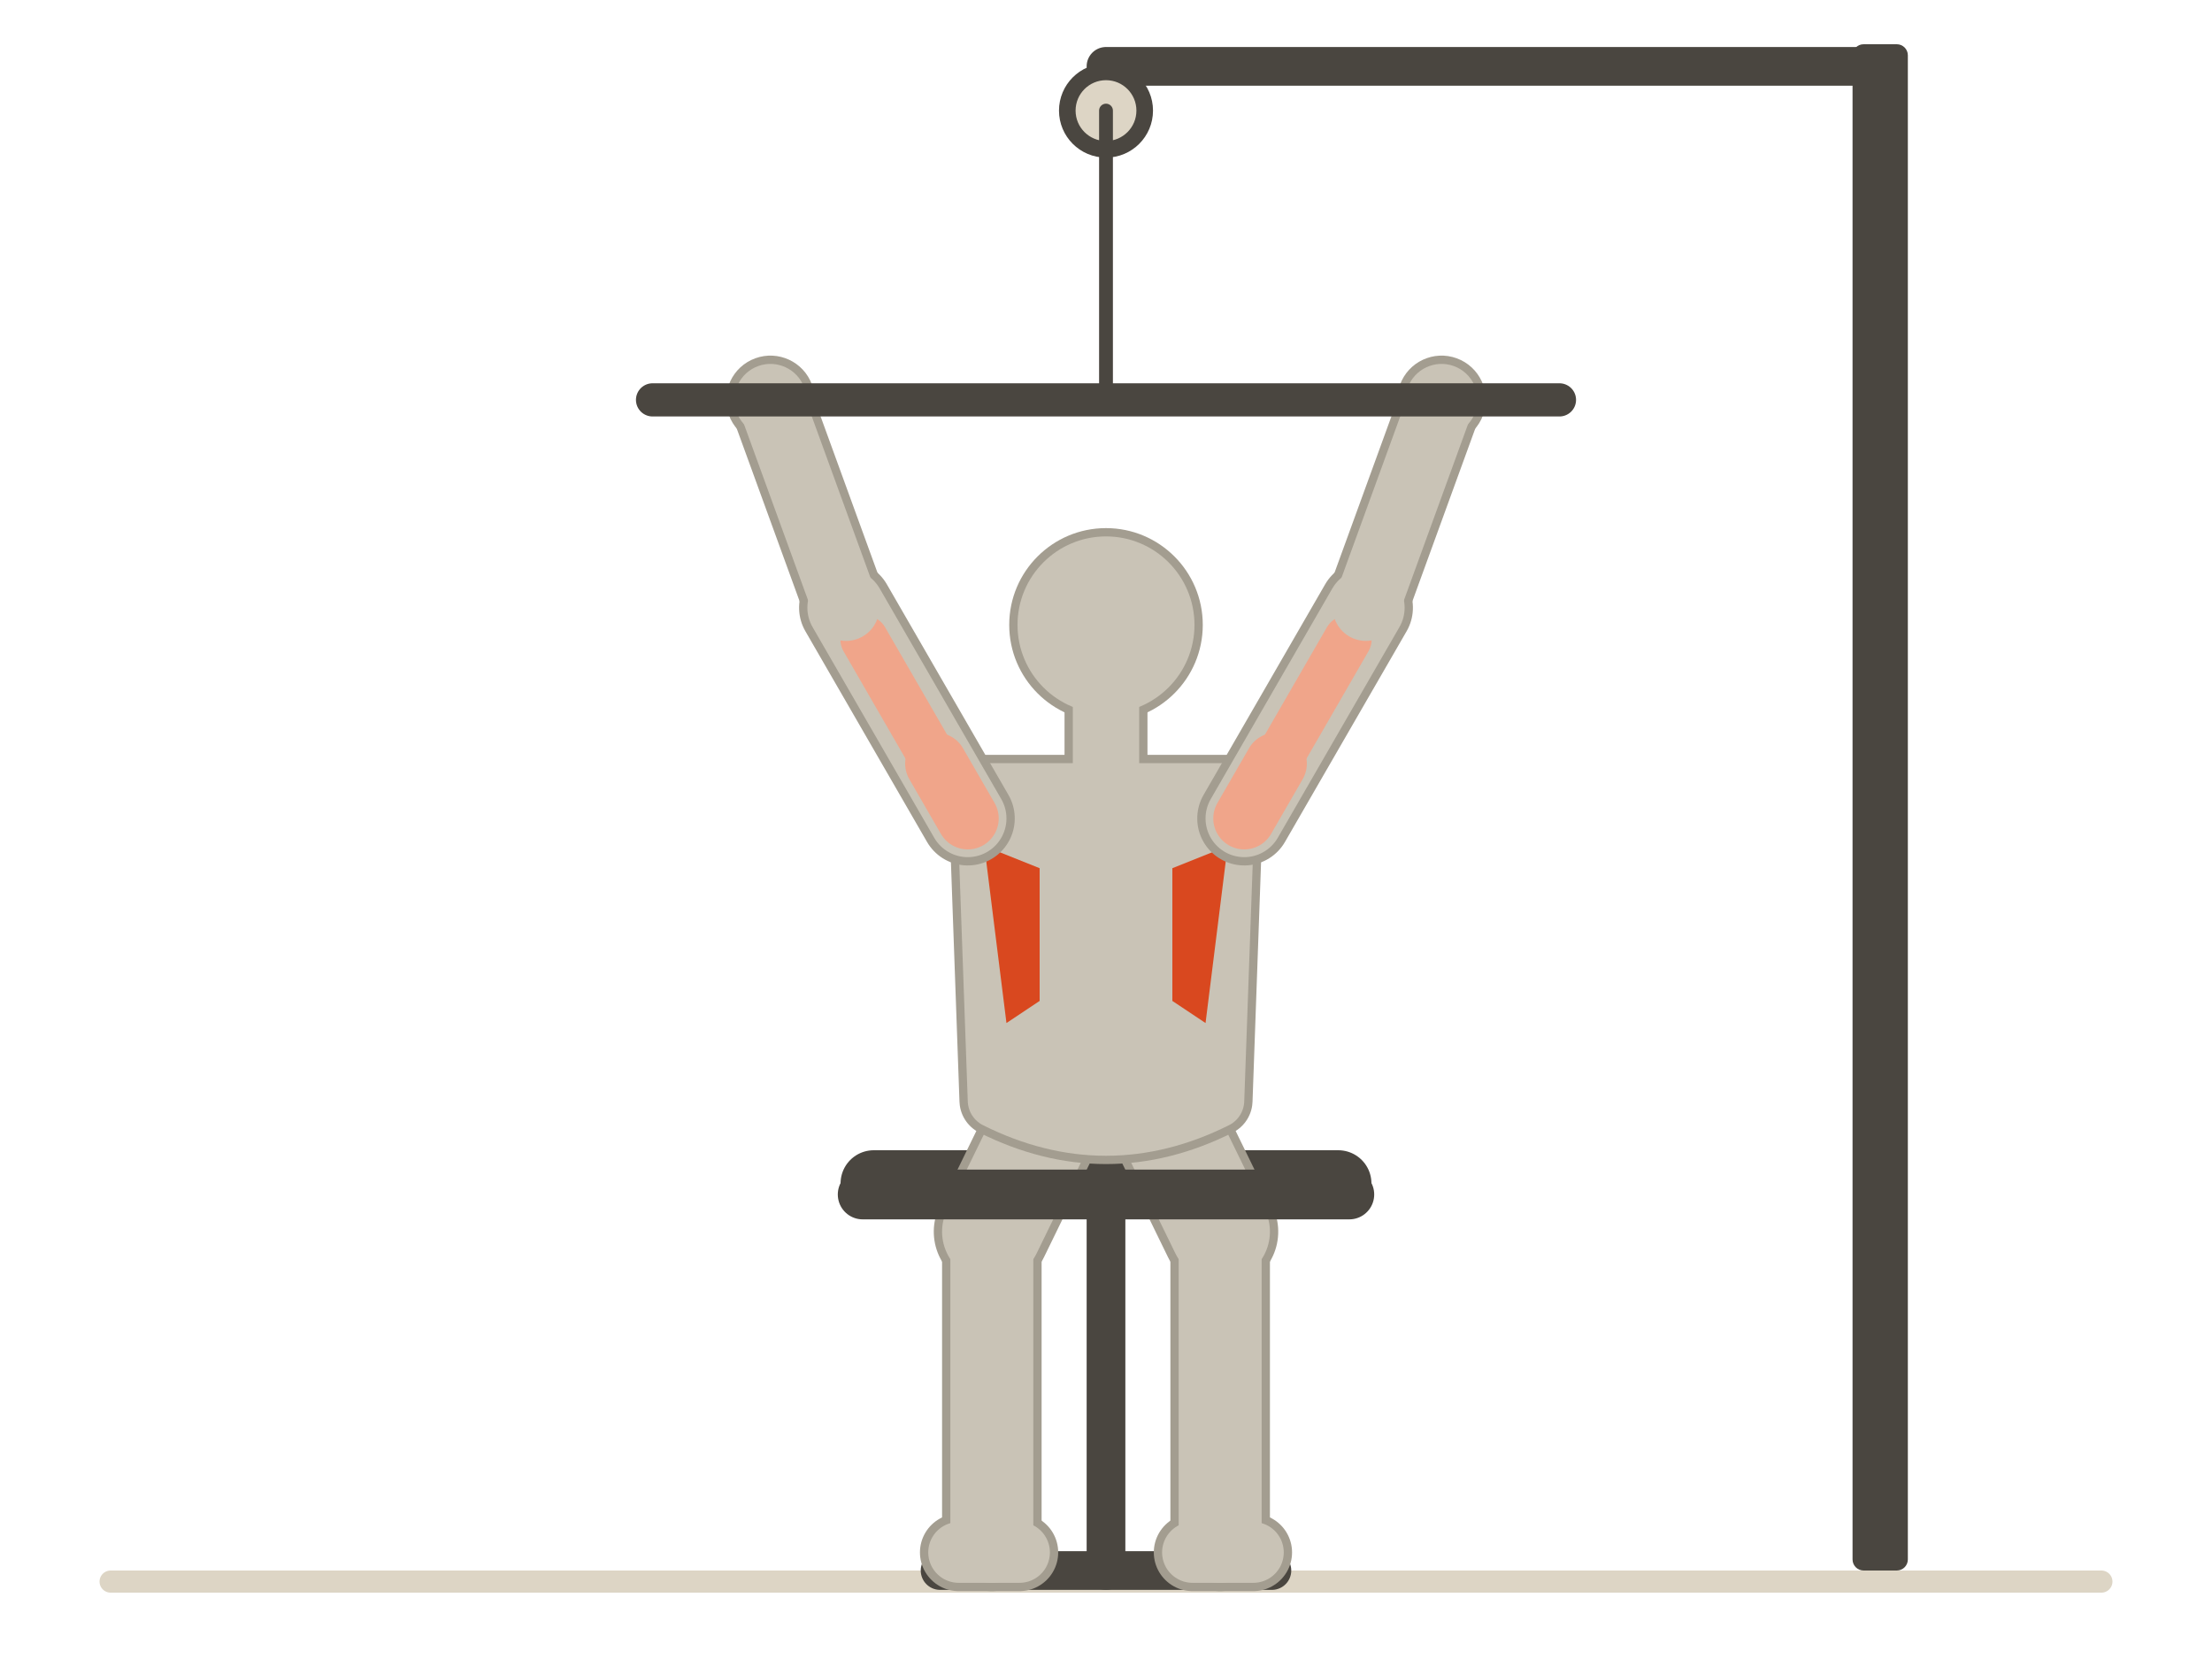
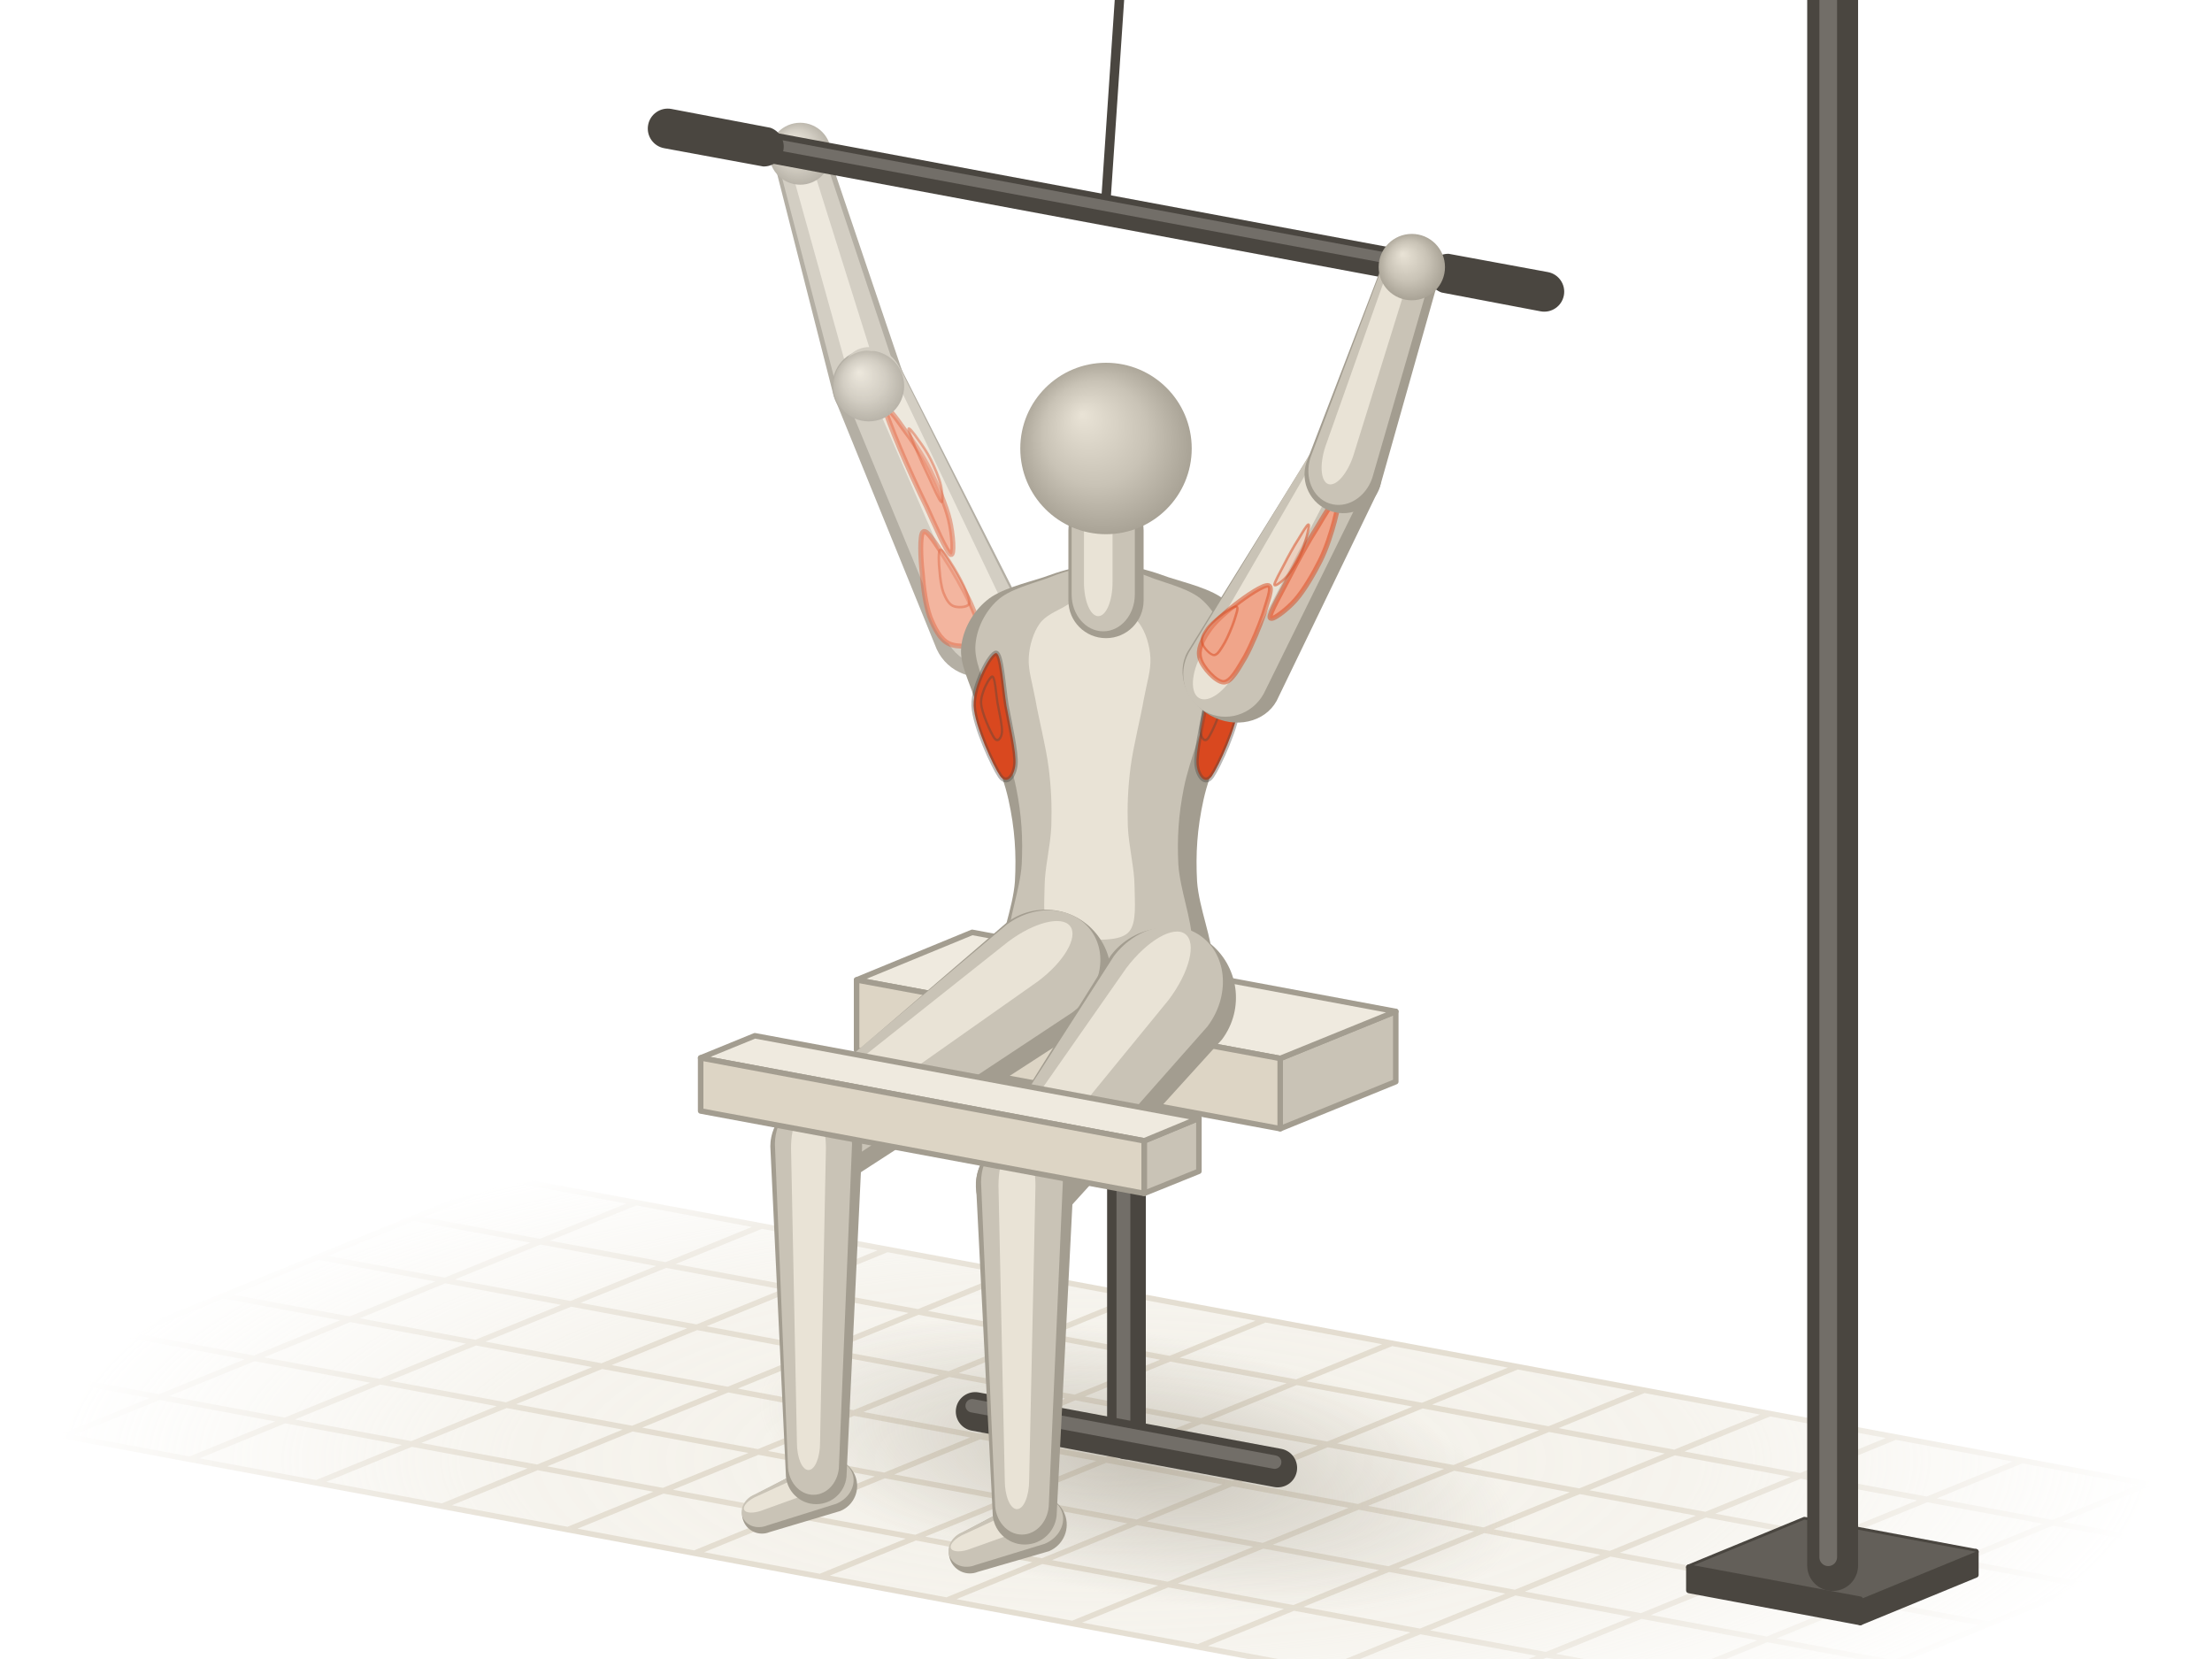
<svg xmlns="http://www.w3.org/2000/svg" viewBox="0 0 400 300">
-   <line x1="20" y1="286" x2="380" y2="286" stroke="#ddd5c5" stroke-width="4" stroke-linecap="round" />
-   <line x1="200" y1="12" x2="340" y2="12" stroke="#4a4640" stroke-width="7" stroke-linecap="round" />
-   <rect x="335" y="8" width="10" height="276" rx="2" fill="#4a4640" opacity="1" />
-   <circle cx="200" cy="20" r="7" fill="#ddd5c5" stroke="#4a4640" stroke-width="3" />
-   <line x1="158" y1="214" x2="242" y2="214" stroke="#4a4640" stroke-width="12" stroke-linecap="round" />
-   <line x1="200" y1="220" x2="200" y2="284" stroke="#4a4640" stroke-width="7" stroke-linecap="round" />
-   <line x1="170" y1="284" x2="230" y2="284" stroke="#4a4640" stroke-width="7" stroke-linecap="round" />
-   <g transform="translate(200 205)">
-     <g>
-       <g transform="translate(-12 0)">
-         <g transform="rotate(26)">
-           <line x1="0" y1="0" x2="0" y2="19.72" stroke="#a39d90" stroke-width="21" stroke-linecap="round" />
-           <g transform="translate(0 19.72)">
-             <g transform="rotate(-26)">
-               <line x1="0" y1="0" x2="0" y2="56" stroke="#a39d90" stroke-width="18" stroke-linecap="round" />
-               <g transform="translate(0 56)">
-                 <g>
-                   <line x1="5" y1="2" x2="-6" y2="2" stroke="#a39d90" stroke-width="14" stroke-linecap="round" />
-                 </g>
-               </g>
-             </g>
-           </g>
-         </g>
-       </g>
+   <defs>
+     <radialGradient id="ap-sph" cx=".5" cy=".5" r=".55" fx=".36" fy=".3">
+       <stop offset="0" stop-color="#e9e3d6" />
+       <stop offset=".55" stop-color="#c9c3b6" />
+       <stop offset="1" stop-color="#a39d90" />
+     </radialGradient>
+     <path id="aps0" d="M-9.5 0C-9.5 6.3 -9.7 15.4 -7.4 19C-5.1 22.6 -0.2 21.6 4.2 21.5C8.6 21.4 14.1 18.7 19 18.3C24 18 28.5 18.3 33.8 19.6C39.1 20.9 46.2 24.4 50.8 25.9C55.3 27.5 58.2 29.4 61.3 29.1C64.5 28.8 67.7 26.8 69.8 24C71.9 21.3 73 16 74 12.6C75.1 9.3 75.8 6.5 76.1 3.8C76.5 1.1 76.5 -1.1 76.1 -3.8C75.8 -6.5 75.1 -9.3 74 -12.6C73 -16 71.9 -21.3 69.8 -24C67.7 -26.8 64.5 -28.8 61.3 -29.1C58.2 -29.4 55.3 -27.5 50.8 -25.9C46.2 -24.4 39.1 -20.9 33.8 -19.6C28.5 -18.3 24 -18 19 -18.3C14.1 -18.7 8.6 -21.4 4.2 -21.5C-0.2 -21.6 -5.1 -22.6 -7.4 -19C-9.7 -15.4 -9.5 -6.3 -9.5 0Z" />
+     <path id="aps3" d="M0 8.6L48.4 6.6A6.6 6.6 0 0 0 48.4 -6.6L0 -8.6A8.6 8.6 0 0 0 0 8.6Z" />
+     <path id="aps6" d="M0 6.6L44 4.9A4.9 4.9 0 0 0 44 -4.9L0 -6.6A6.6 6.6 0 0 0 0 6.6Z" />
+     <path id="aps7" d="M0 11.8L51.7 8.3A8.3 8.3 0 0 0 51.7 -8.3L0 -11.8A11.8 11.8 0 0 0 0 11.8Z" />
+     <path id="aps8" d="M0 8.3L59.2 5.5A5.5 5.5 0 0 0 59.2 -5.5L0 -8.3A8.3 8.3 0 0 0 0 8.3Z" />
+     <path id="aps9" d="M0 4.9L13.3 3.6A3.6 3.6 0 0 0 13.3 -3.6L0 -4.9A4.9 4.9 0 0 0 0 4.9Z" />
+     <path id="aps10" d="M0 9.2L47.6 7A7 7 0 0 0 47.6 -7L0 -9.2A9.2 9.2 0 0 0 0 9.2Z" />
+     <path id="aps13" d="M0 7L39.4 5.2A5.2 5.2 0 0 0 39.4 -5.2L0 -7A7 7 0 0 0 0 7Z" />
+     <path id="aps14" d="M0 12.6L42.5 8.8A8.8 8.8 0 0 0 42.5 -8.8L0 -12.6A12.6 12.6 0 0 0 0 12.6Z" />
+     <path id="aps15" d="M0 8.8L59.2 5.8A5.8 5.8 0 0 0 59.2 -5.8L0 -8.8A8.8 8.8 0 0 0 0 8.8Z" />
+     <path id="aps16" d="M0 5.2L13.3 3.8A3.8 3.8 0 0 0 13.3 -3.8L0 -5.2A5.2 5.2 0 0 0 0 5.2Z" />
+     <path id="aps17" d="M0 6.8L12.7 6.8A6.8 6.8 0 0 0 12.7 -6.8L0 -6.8A6.8 6.8 0 0 0 0 6.8Z" />
+     <radialGradient id="ap-fade" gradientUnits="userSpaceOnUse" cx="200" cy="264" r="190" gradientTransform="translate(200 264) scale(1 .32) translate(-200 -264)">
+       <stop offset="0" stop-color="#fff" />
+       <stop offset=".55" stop-color="#fff" stop-opacity=".75" />
+       <stop offset="1" stop-color="#fff" stop-opacity="0" />
+     </radialGradient>
+     <mask id="ap-gm" maskUnits="userSpaceOnUse" x="0" y="0" width="400" height="300">
+       <rect width="400" height="300" fill="url(#ap-fade)" />
+     </mask>
+     <radialGradient id="ap-shd">
+       <stop offset="0" stop-color="#a39d90" stop-opacity=".5" />
+       <stop offset=".55" stop-color="#a39d90" stop-opacity=".22" />
+       <stop offset="1" stop-color="#a39d90" stop-opacity="0" />
+     </radialGradient>
+   </defs>
+   <g mask="url(#ap-gm)">
+     <path d="M92.1 213.2L411.3 272.6L307.9 314.8L-11.3 255.4Z" fill="#efeadf" fill-opacity=".7" />
+     <path d="M92.1 213.2L-11.3 255.4M114.9 217.5L11.5 259.7M137.7 221.7L34.3 263.9M160.5 225.9L57.1 268.2M183.3 230.2L79.9 272.4M206.1 234.4L102.7 276.6M228.9 238.6L125.5 280.9M251.7 242.9L148.3 285.1M274.5 247.1L171.1 289.4M297.3 251.4L193.9 293.6M320.1 255.6L216.7 297.8M342.9 259.8L239.5 302.1M365.7 264.1L262.3 306.3M388.5 268.3L285.1 310.5M411.3 272.6L307.9 314.8M92.1 213.2L411.3 272.6M74.9 220.3L394 279.6M57.6 227.3L376.8 286.6M40.4 234.3L359.6 293.7M23.2 241.4L342.4 300.7M6 248.4L325.1 307.7M-11.3 255.4L307.9 314.8" fill="none" stroke="#ddd5c5" stroke-width="1" />
+   </g>
+   <g transform="rotate(10.5)">
+     <ellipse fill="url(#ap-shd)" cx="250.5" cy="223" rx="69.3" ry="23.9">
+       <animate attributeName="rx" values="69.3;71.1;76.9;85;90.8;90.4;86;82.1;80.7;82.1;86;90.4;90.8;85;76.9;71.1;69.3" dur="3s" repeatCount="indefinite" />
+     </ellipse>
+   </g>
+   <path d="M203.1 -23.8L330.7 -0.1A3.5 3.5 0 0 0 332 -6.9L204.3 -30.7A3.5 3.5 0 0 0 203.1 -23.8Z" fill="#4a4640" />
+   <path d="M202.9 -27.1L330.6 -3.4A1.2 1.2 0 0 0 331 -5.8L203.4 -29.5A1.2 1.2 0 0 0 202.9 -27.1Z" fill="#fffdf8" fill-opacity=".22" />
+   <ellipse cx="204.9" cy="-19.3" rx="9.2" ry="7.4" transform="rotate(67.8 204.9 -19.3)" fill="#4a4640" />
+   <path d="M208.4 -10.7L206 -9.7L199 -26.8L201.4 -27.8Z" fill="#4a4640" />
+   <ellipse cx="202.5" cy="-18.3" rx="9.2" ry="7.4" transform="rotate(67.8 202.5 -18.3)" fill="#4a4640" stroke="#fffdf8" stroke-opacity=".14" stroke-width=".7" />
+   <ellipse cx="202.5" cy="-18.3" rx="5.5" ry="4.4" transform="rotate(67.8 202.5 -18.3)" fill="none" stroke="#fffdf8" stroke-opacity=".22" stroke-width=".8" />
+   <ellipse cx="201.6" cy="-19.9" rx="2.6" ry="2.1" transform="rotate(67.8 201.6 -19.9)" fill="#fffdf8" fill-opacity=".16" />
+   <path d="M252.4 182.9L252.4 195.6L231.5 204.1L231.5 191.4Z" fill="#c9c3b6" stroke="#a39d90" stroke-width="1" stroke-linejoin="round" />
+   <path d="M175.8 168.6L154.9 177.2L231.5 191.4L252.4 182.9Z" fill="#efeadf" stroke="#a39d90" stroke-width="1" stroke-linejoin="round" />
+   <path d="M154.9 177.2L231.5 191.4L231.5 204.1L154.9 189.9Z" fill="#ddd5c5" stroke="#a39d90" stroke-width="1" stroke-linejoin="round" />
+   <path d="M200.2 192.7L200.2 260.4A3.5 3.5 0 0 0 207.2 260.4L207.2 192.7A3.5 3.5 0 0 0 200.2 192.7Z" fill="#4a4640" />
+   <path d="M201.9 191.6L201.9 259.3A1.2 1.2 0 0 0 204.4 259.3L204.4 191.6A1.2 1.2 0 0 0 201.9 191.6Z" fill="#fffdf8" fill-opacity=".22" />
+   <path d="M175.7 258.7L230.4 268.9A3.5 3.5 0 0 0 231.7 262L177 251.8A3.5 3.5 0 0 0 175.7 258.7Z" fill="#4a4640" />
+   <path d="M175.6 255.4L230.3 265.6A1.2 1.2 0 0 0 230.7 263.2L176 253A1.2 1.2 0 0 0 175.6 255.4Z" fill="#fffdf8" fill-opacity=".22" />
+   <g opacity=".82">
+     <g transform="translate(157.1 69.8) rotate(-106.5)">
+       <animateTransform attributeName="transform" type="translate" values="157.1 69.8;155.4 70.7;150 74.6;142.5 84;137.4 100.4;138.5 118.9;143.3 132.5;147.4 139.5;148.8 141.5;147.4 139.5;143.3 132.5;138.5 118.9;137.4 100.4;142.5 84;150 74.6;155.4 70.7;157.1 69.8" dur="3s" repeatCount="indefinite" />
+       <animateTransform attributeName="transform" type="rotate" values="-106.5;-106.6;-107;-107.7;-108.5;-109.4;-110;-110.4;-110.5;-110.4;-110;-109.4;-108.5;-107.7;-107;-106.6;-106.5" additive="sum" dur="3s" repeatCount="indefinite" />
+       <use href="#aps6" fill="#a39d90" />
+       <use href="#aps6" fill="#c9c3b6" transform="matrix(0.98 0 0 0.84 1.3 -0.1)" />
+       <use href="#aps6" fill="#e9e3d6" transform="matrix(0.9 0 0 0.38 4.7 -0.4)" />
+     </g>
+     <g transform="translate(144.7 27.8)">
+       <animateTransform attributeName="transform" type="translate" values="144.7 27.8;142.8 28.7;137.2 32.6;129.2 42.1;123.5 58.7;123.9 77.4;128.2 91.1;132.1 98.2;133.4 100.3;132.1 98.2;128.2 91.1;123.9 77.4;123.5 58.7;129.2 42.1;137.2 32.6;142.8 28.7;144.7 27.8" dur="3s" repeatCount="indefinite" />
+       <circle r="5.6" fill="url(#ap-sph)" />
+     </g>
+     <g transform="translate(177.2 113.8) rotate(-114.5) scale(1 1)">
+       <animateTransform attributeName="transform" type="translate" values="177.2 113.8;177.2 113.8;177.2 113.8;177.2 113.8;177.2 113.8;177.2 113.8;177.2 113.8;177.2 113.8;177.2 113.8;177.2 113.8;177.2 113.8;177.2 113.8;177.2 113.8;177.2 113.8;177.2 113.8;177.2 113.8;177.2 113.8" dur="3s" repeatCount="indefinite" />
+       <animateTransform attributeName="transform" type="rotate" values="-114.5;-116.8;-124.7;-139.2;-161.3;-187.4;-208.8;-220.7;-224.2;-220.7;-208.8;-187.4;-161.3;-139.2;-124.7;-116.8;-114.5" additive="sum" dur="3s" repeatCount="indefinite" />
+       <animateTransform attributeName="transform" type="scale" values="1 1;1 1;0.99 1;0.95 1;0.87 1;0.81 1;0.8 1;0.81 1;0.82 1;0.81 1;0.8 1;0.81 1;0.87 1;0.95 1;0.99 1;1 1;1 1" additive="sum" dur="3s" repeatCount="indefinite" />
+       <use href="#aps3" fill="#a39d90" />
+       <use href="#aps3" fill="#c9c3b6" transform="matrix(0.98 0 0 0.84 1.3 0.9)" />
+       <use href="#aps3" fill="#e9e3d6" transform="matrix(0.9 0 0 0.38 4.7 2.4)" />
+       <path id="apm4" d="M14.5 0.8C13.9 1.3 17.7 2.7 20.3 3.2C22.9 3.7 26.9 3.8 30 3.7C33.1 3.6 36.4 3 38.7 2.5C41 2.1 44 1.4 43.5 1C43.1 0.7 39 0.5 35.8 0.4C32.6 0.3 27.7 0.3 24.2 0.4C20.6 0.4 15.2 0.3 14.5 0.8Z" fill="#f0a58a" stroke="#d9481f" stroke-opacity=".5" stroke-width=".9" stroke-linejoin="round" />
+       <use href="#apm4" fill="#fffdf8" fill-opacity=".3" stroke="none" transform="matrix(0.5 0 0 0.5 16.6 2.8)" />
+       <path id="apm5" d="M-1.9 -0.7C-2.7 -1.8 -1.3 -5.2 0 -6.2C1.3 -7.3 3.5 -7.4 5.8 -7.3C8.1 -7.1 11.1 -6.2 13.5 -5.3C16 -4.5 20.2 -2.8 20.3 -2C20.5 -1.2 17.1 -0.8 14.5 -0.4C11.9 0 7.6 0.4 4.8 0.4C2.1 0.3 -1.1 0.4 -1.9 -0.7Z" fill="#f0a58a" stroke="#d9481f" stroke-opacity=".5" stroke-width=".9" stroke-linejoin="round" />
+       <use href="#apm5" fill="#fffdf8" fill-opacity=".3" stroke="none" transform="matrix(0.5 0 0 0.5 5.9 0.4)" />
+     </g>
+     <g transform="translate(157.1 69.8)">
+       <animateTransform attributeName="transform" type="translate" values="157.1 69.8;155.4 70.7;150 74.6;142.5 84;137.4 100.4;138.5 118.9;143.3 132.5;147.4 139.5;148.8 141.5;147.4 139.5;143.3 132.5;138.5 118.9;137.4 100.4;142.5 84;150 74.6;155.4 70.7;157.1 69.8" dur="3s" repeatCount="indefinite" />
+       <circle r="6.4" fill="url(#ap-sph)" />
    </g>
  </g>
-   <g transform="translate(200 205)">
-     <g>
-       <g transform="translate(-12 0)">
-         <g transform="rotate(26)">
-           <line x1="0" y1="0" x2="0" y2="19.72" stroke="#c9c3b6" stroke-width="18" stroke-linecap="round" />
-           <g transform="translate(0 19.72)">
-             <g transform="rotate(-26)">
-               <line x1="0" y1="0" x2="0" y2="56" stroke="#c9c3b6" stroke-width="15" stroke-linecap="round" />
-               <g transform="translate(0 56)">
-                 <g>
-                   <line x1="5" y1="2" x2="-6" y2="2" stroke="#c9c3b6" stroke-width="11" stroke-linecap="round" />
-                 </g>
-               </g>
-             </g>
-           </g>
-         </g>
-       </g>
-     </g>
+   <g transform="translate(200 178.4) rotate(-90) scale(1 0.9)">
+     <use href="#aps0" fill="#a39d90" />
+     <use href="#aps0" fill="#c9c3b6" transform="matrix(0.94 0 0 0.86 4.2 -1.2)" />
+     <use href="#aps0" fill="#e9e3d6" transform="matrix(0.72 0 0 0.42 15.3 -3.3)" />
+     <path id="apm1" d="M60.3 22.1C60.3 23.2 54.5 26.7 50.8 26.6C47.1 26.4 39.8 22.6 38.1 21.3C36.3 19.9 38.1 18.4 40.2 18.2C42.3 18 47.4 19.3 50.8 20C54.1 20.6 60.3 21 60.3 22.1Z" fill="#d9481f" stroke="#4a4640" stroke-opacity=".38" stroke-width=".9" stroke-linejoin="round" />
+     <use href="#apm1" fill="#fffdf8" fill-opacity=".3" stroke="none" transform="matrix(0.5 0 0 0.5 25.9 9.9)" />
+     <path id="apm2" d="M60.3 -22.1C60.3 -23.2 54.5 -26.7 50.8 -26.6C47.1 -26.4 39.8 -22.6 38.1 -21.3C36.3 -19.9 38.1 -18.4 40.2 -18.2C42.3 -18 47.4 -19.3 50.8 -20C54.1 -20.6 60.3 -21 60.3 -22.1Z" fill="#d9481f" stroke="#4a4640" stroke-opacity=".38" stroke-width=".9" stroke-linejoin="round" />
+     <use href="#apm2" fill="#fffdf8" fill-opacity=".3" stroke="none" transform="matrix(0.5 0 0 0.5 25.9 -11.8)" />
  </g>
-   <g transform="translate(200 205)">
-     <g>
-       <g transform="translate(12 0)">
-         <g transform="rotate(-26)">
-           <line x1="0" y1="0" x2="0" y2="19.72" stroke="#a39d90" stroke-width="21" stroke-linecap="round" />
-           <g transform="translate(0 19.72)">
-             <g transform="rotate(26)">
-               <line x1="0" y1="0" x2="0" y2="56" stroke="#a39d90" stroke-width="18" stroke-linecap="round" />
-               <g transform="translate(0 56)">
-                 <g>
-                   <line x1="-5" y1="2" x2="6" y2="2" stroke="#a39d90" stroke-width="14" stroke-linecap="round" />
-                 </g>
-               </g>
-             </g>
-           </g>
-         </g>
-       </g>
-     </g>
+   <g transform="translate(189.1 176.3) rotate(143.2)">
+     <use href="#aps7" fill="#a39d90" />
+     <use href="#aps7" fill="#c9c3b6" transform="matrix(0.98 0 0 0.84 0.2 1.6)" />
+     <use href="#aps7" fill="#e9e3d6" transform="matrix(0.9 0 0 0.38 1.8 4.4)" />
  </g>
-   <g transform="translate(200 205)">
-     <g>
-       <g transform="translate(12 0)">
-         <g transform="rotate(-26)">
-           <line x1="0" y1="0" x2="0" y2="19.72" stroke="#c9c3b6" stroke-width="18" stroke-linecap="round" />
-           <g transform="translate(0 19.72)">
-             <g transform="rotate(26)">
-               <line x1="0" y1="0" x2="0" y2="56" stroke="#c9c3b6" stroke-width="15" stroke-linecap="round" />
-               <g transform="translate(0 56)">
-                 <g>
-                   <line x1="-5" y1="2" x2="6" y2="2" stroke="#c9c3b6" stroke-width="11" stroke-linecap="round" />
-                 </g>
-               </g>
-             </g>
-           </g>
-         </g>
-       </g>
-     </g>
+   <g transform="translate(147.6 207.3)">
+     <circle r="7.9" fill="url(#ap-sph)" />
  </g>
-   <g transform="translate(200 205)">
-     <g>
-       <g>
-         <g>
-           <path d="M-22 -62 L22 -62 L20 -6 Q0 4 -20 -6 Z" fill="#a39d90" stroke="#a39d90" stroke-width="13" stroke-linejoin="round" />
-           <g transform="translate(0 -66)">
-             <g>
-               <line x1="0" y1="0" x2="0" y2="-12" stroke="#a39d90" stroke-width="15" stroke-linecap="round" />
-               <circle cx="0" cy="-26" r="17.5" fill="#a39d90" />
-             </g>
-           </g>
-         </g>
-       </g>
-     </g>
+   <g transform="translate(150.1 268.7) rotate(157.8)">
+     <use href="#aps9" fill="#a39d90" />
+     <use href="#aps9" fill="#c9c3b6" transform="matrix(0.98 0 0 0.84 0.2 0.7)" />
+     <use href="#aps9" fill="#e9e3d6" transform="matrix(0.9 0 0 0.38 0.8 1.9)" />
  </g>
-   <g transform="translate(200 205)">
-     <g>
-       <g>
-         <g>
-           <path d="M-22 -62 L22 -62 L20 -6 Q0 4 -20 -6 Z" fill="#c9c3b6" stroke="#c9c3b6" stroke-width="10" stroke-linejoin="round" />
-           <path d="M-22 -52 L-12 -48 L-12 -24 L-18 -20 Z" fill="#d9481f" />
-           <path d="M22 -52 L12 -48 L12 -24 L18 -20 Z" fill="#d9481f" />
-           <g transform="translate(0 -66)">
-             <g>
-               <line x1="0" y1="0" x2="0" y2="-12" stroke="#c9c3b6" stroke-width="12" stroke-linecap="round" />
-               <circle cx="0" cy="-26" r="16" fill="#c9c3b6" />
-             </g>
-           </g>
-         </g>
-       </g>
-     </g>
+   <g transform="translate(147.6 207.3) rotate(90)">
+     <use href="#aps8" fill="#a39d90" />
+     <use href="#aps8" fill="#c9c3b6" transform="matrix(0.98 0 0 0.84 -0.4 0.5)" />
+     <use href="#aps8" fill="#e9e3d6" transform="matrix(0.9 0 0 0.38 0.3 1.4)" />
  </g>
-   <line stroke="#4a4640" stroke-width="2.5" stroke-linecap="round" x1="200" y1="20" x2="200" y2="72.31">
-     <animate attributeName="y2" values="72.31;72.39;72.63;73.06;73.7;74.58;75.76;77.28;79.18;81.53;84.36;87.7;91.52;95.8;100.44;105.3;110.24;115.08;119.68;123.92;127.73;131.05;133.89;136.27;138.21;139.75;140.94;141.82;142.41;142.75;142.86;142.75;142.41;141.82;140.94;139.75;138.21;136.27;133.89;131.05;127.73;123.92;119.68;115.08;110.24;105.3;100.44;95.8;91.52;87.7;84.36;81.53;79.18;77.28;75.76;74.58;73.7;73.06;72.63;72.39;72.31" dur="3s" repeatCount="indefinite" calcMode="linear" keyTimes="0;0.02;0.03;0.05;0.07;0.08;0.1;0.12;0.13;0.15;0.17;0.18;0.2;0.22;0.23;0.25;0.27;0.28;0.3;0.32;0.33;0.35;0.37;0.38;0.4;0.42;0.43;0.45;0.47;0.48;0.5;0.52;0.53;0.55;0.57;0.58;0.6;0.62;0.63;0.65;0.67;0.68;0.7;0.72;0.73;0.75;0.77;0.78;0.8;0.82;0.83;0.85;0.87;0.88;0.9;0.92;0.93;0.95;0.97;0.98;1" />
+   <g transform="translate(200 108.6) rotate(-90)">
+     <use href="#aps17" fill="#a39d90" />
+     <use href="#aps17" fill="#c9c3b6" transform="matrix(0.98 0 0 0.84 1.1 -0.5)" />
+     <use href="#aps17" fill="#e9e3d6" transform="matrix(0.9 0 0 0.38 3.3 -1.4)" />
+   </g>
+   <g transform="translate(200 81.1)">
+     <circle r="15.5" fill="url(#ap-sph)" />
+   </g>
+   <g transform="translate(210.9 180.4) rotate(127.1)">
+     <use href="#aps14" fill="#a39d90" />
+     <use href="#aps14" fill="#c9c3b6" transform="matrix(0.98 0 0 0.84 -0.3 1.5)" />
+     <use href="#aps14" fill="#e9e3d6" transform="matrix(0.9 0 0 0.38 0.1 4.2)" />
+   </g>
+   <g transform="translate(185.3 214.3)">
+     <circle r="8.4" fill="url(#ap-sph)" />
+   </g>
+   <line x1="203.7" y1="-18.8" stroke="#4a4640" stroke-width="1.7" x2="200" y2="36">
+     <animate attributeName="y2" values="36;37.3;42.3;53.3;70.9;89.5;102.5;108.9;110.6;108.9;102.5;89.5;70.9;53.3;42.3;37.3;36" dur="3s" repeatCount="indefinite" />
  </line>
-   <g transform="translate(200 205)">
-     <g>
-       <g>
-         <g>
-           <g transform="translate(-25 -57)">
-             <g transform="rotate(150)">
-               <animateTransform attributeName="transform" type="rotate" values="150;45;150" dur="3s" repeatCount="indefinite" calcMode="spline" keyTimes="0;0.5;1" keySplines="0.45 0 0.55 1;0.45 0 0.55 1" />
-               <line x1="0" y1="0" x2="0" y2="44" stroke="#a39d90" stroke-width="17" stroke-linecap="round" />
-               <g transform="translate(0 44)">
-                 <g transform="rotate(10)">
-                   <animateTransform attributeName="transform" type="rotate" values="10;110;10" dur="3s" repeatCount="indefinite" calcMode="spline" keyTimes="0;0.5;1" keySplines="0.45 0 0.55 1;0.45 0 0.55 1" />
-                   <line x1="0" y1="0" x2="0" y2="40" stroke="#a39d90" stroke-width="15" stroke-linecap="round" />
-                   <g transform="translate(0 40)">
-                     <g>
-                       <circle cx="0" cy="0" r="8" fill="#a39d90" />
-                     </g>
-                   </g>
-                 </g>
-               </g>
-             </g>
-           </g>
-         </g>
-       </g>
-     </g>
+   <g transform="translate(200 38)">
+     <animateTransform attributeName="transform" type="translate" values="200 38;200 39.3;200 44.3;200 55.3;200 72.9;200 91.5;200 104.5;200 110.9;200 112.6;200 110.9;200 104.5;200 91.5;200 72.9;200 55.3;200 44.3;200 39.3;200 38" dur="3s" repeatCount="indefinite" />
+     <path d="M-75.3 -11.2L74.3 16.7A2.8 2.8 0 0 0 75.3 11.2L-74.3 -16.7A2.8 2.8 0 0 0 -75.3 -11.2Z" fill="#4a4640" />
+     <path d="M-75.4 -13.8L74.2 14A1 1 0 0 0 74.5 12.1L-75 -15.7A1 1 0 0 0 -75.4 -13.8Z" fill="#fffdf8" fill-opacity=".22" />
+     <path d="M-60.7 -14.9L-78.6 -18.3A3.6 3.6 0 0 0 -79.9 -11.2L-62 -7.9A3.6 3.6 0 0 0 -60.7 -14.9Z" fill="#4a4640" />
+     <path d="M60.7 14.9L78.6 18.3A3.6 3.6 0 0 0 79.9 11.2L62 7.9A3.6 3.6 0 0 0 60.7 14.9Z" fill="#4a4640" />
  </g>
-   <g transform="translate(200 205)">
-     <g>
-       <g>
-         <g>
-           <g transform="translate(-25 -57)">
-             <g transform="rotate(150)">
-               <animateTransform attributeName="transform" type="rotate" values="150;45;150" dur="3s" repeatCount="indefinite" calcMode="spline" keyTimes="0;0.5;1" keySplines="0.45 0 0.55 1;0.45 0 0.55 1" />
-               <line x1="0" y1="0" x2="0" y2="44" stroke="#c9c3b6" stroke-width="14" stroke-linecap="round" />
-               <line x1="0" y1="14.08" x2="0" y2="37.4" stroke="#f0a58a" stroke-width="8.68" stroke-linecap="round" />
-               <line x1="0" y1="0" x2="0" y2="11.44" stroke="#f0a58a" stroke-width="11.2" stroke-linecap="round" />
-               <g transform="translate(0 44)">
-                 <g transform="rotate(10)">
-                   <animateTransform attributeName="transform" type="rotate" values="10;110;10" dur="3s" repeatCount="indefinite" calcMode="spline" keyTimes="0;0.5;1" keySplines="0.45 0 0.55 1;0.45 0 0.55 1" />
-                   <line x1="0" y1="0" x2="0" y2="40" stroke="#c9c3b6" stroke-width="12" stroke-linecap="round" />
-                   <g transform="translate(0 40)">
-                     <g>
-                       <circle cx="0" cy="0" r="6.5" fill="#c9c3b6" />
-                     </g>
-                   </g>
-                 </g>
-               </g>
-             </g>
-           </g>
-         </g>
-       </g>
-     </g>
+   <g transform="translate(187.7 275.7) rotate(157.8)">
+     <use href="#aps16" fill="#a39d90" />
+     <use href="#aps16" fill="#c9c3b6" transform="matrix(0.98 0 0 0.84 0.2 0.7)" />
+     <use href="#aps16" fill="#e9e3d6" transform="matrix(0.9 0 0 0.38 0.8 2)" />
  </g>
-   <g transform="translate(200 205)">
-     <g>
-       <g>
-         <g>
-           <g transform="translate(25 -57)">
-             <g transform="rotate(-150)">
-               <animateTransform attributeName="transform" type="rotate" values="-150;-45;-150" dur="3s" repeatCount="indefinite" calcMode="spline" keyTimes="0;0.5;1" keySplines="0.45 0 0.55 1;0.45 0 0.55 1" />
-               <line x1="0" y1="0" x2="0" y2="44" stroke="#a39d90" stroke-width="17" stroke-linecap="round" />
-               <g transform="translate(0 44)">
-                 <g transform="rotate(-10)">
-                   <animateTransform attributeName="transform" type="rotate" values="-10;-110;-10" dur="3s" repeatCount="indefinite" calcMode="spline" keyTimes="0;0.5;1" keySplines="0.45 0 0.55 1;0.45 0 0.55 1" />
-                   <line x1="0" y1="0" x2="0" y2="40" stroke="#a39d90" stroke-width="15" stroke-linecap="round" />
-                   <g transform="translate(0 40)">
-                     <g>
-                       <circle cx="0" cy="0" r="8" fill="#a39d90" />
-                     </g>
-                   </g>
-                 </g>
-               </g>
-             </g>
-           </g>
-         </g>
-       </g>
-     </g>
+   <g transform="translate(222.8 122.3) rotate(-61.2) scale(0.88 1)">
+     <animateTransform attributeName="transform" type="translate" values="222.8 122.3;222.8 122.3;222.8 122.3;222.8 122.3;222.8 122.3;222.8 122.3;222.8 122.3;222.8 122.3;222.8 122.3;222.8 122.3;222.8 122.3;222.8 122.3;222.8 122.3;222.8 122.3;222.8 122.3;222.8 122.3;222.8 122.3" dur="3s" repeatCount="indefinite" />
+     <animateTransform attributeName="transform" type="rotate" values="-61.2;-58.1;-47.1;-26.1;1.9;26.6;42.7;50.9;53.4;50.9;42.7;26.6;1.9;-26.1;-47.1;-58.1;-61.2" additive="sum" dur="3s" repeatCount="indefinite" />
+     <animateTransform attributeName="transform" type="scale" values="0.88 1;0.87 1;0.84 1;0.81 1;0.84 1;0.91 1;0.97 1;0.99 1;1 1;0.99 1;0.97 1;0.91 1;0.84 1;0.81 1;0.84 1;0.87 1;0.88 1" additive="sum" dur="3s" repeatCount="indefinite" />
+     <use href="#aps10" fill="#a39d90" />
+     <use href="#aps10" fill="#c9c3b6" transform="matrix(0.98 0 0 0.84 0 -1.2)" />
+     <use href="#aps10" fill="#e9e3d6" transform="matrix(0.9 0 0 0.38 1.1 -3.3)" />
+     <path id="apm11" d="M14.3 0.9C13.6 1.4 17.4 2.9 20 3.4C22.5 3.9 26.5 4 29.5 3.9C32.5 3.8 35.8 3.2 38.1 2.7C40.3 2.2 43.3 1.5 42.8 1.1C42.3 0.7 38.4 0.6 35.2 0.5C32 0.3 27.3 0.3 23.8 0.4C20.3 0.5 14.9 0.4 14.3 0.9Z" fill="#f0a58a" stroke="#d9481f" stroke-opacity=".5" stroke-width=".9" stroke-linejoin="round" />
+     <use href="#apm11" fill="#fffdf8" fill-opacity=".3" stroke="none" transform="matrix(0.5 0 0 0.5 13.5 -1.7)" />
+     <path id="apm12" d="M-1.9 -0.8C-2.7 -2 -1.3 -5.5 0 -6.6C1.3 -7.8 3.5 -7.9 5.7 -7.7C7.9 -7.6 10.9 -6.6 13.3 -5.7C15.7 -4.8 19.8 -3 20 -2.1C20.1 -1.2 16.8 -0.9 14.3 -0.4C11.7 0 7.5 0.4 4.8 0.4C2.1 0.3 -1.1 0.4 -1.9 -0.8Z" fill="#f0a58a" stroke="#d9481f" stroke-opacity=".5" stroke-width=".9" stroke-linejoin="round" />
+     <use href="#apm12" fill="#fffdf8" fill-opacity=".3" stroke="none" transform="matrix(0.5 0 0 0.5 3 -4.3)" />
  </g>
-   <g transform="translate(200 205)">
-     <g>
-       <g>
-         <g>
-           <g transform="translate(25 -57)">
-             <g transform="rotate(-150)">
-               <animateTransform attributeName="transform" type="rotate" values="-150;-45;-150" dur="3s" repeatCount="indefinite" calcMode="spline" keyTimes="0;0.5;1" keySplines="0.45 0 0.55 1;0.45 0 0.55 1" />
-               <line x1="0" y1="0" x2="0" y2="44" stroke="#c9c3b6" stroke-width="14" stroke-linecap="round" />
-               <line x1="0" y1="14.08" x2="0" y2="37.4" stroke="#f0a58a" stroke-width="8.68" stroke-linecap="round" />
-               <line x1="0" y1="0" x2="0" y2="11.44" stroke="#f0a58a" stroke-width="11.2" stroke-linecap="round" />
-               <g transform="translate(0 44)">
-                 <g transform="rotate(-10)">
-                   <animateTransform attributeName="transform" type="rotate" values="-10;-110;-10" dur="3s" repeatCount="indefinite" calcMode="spline" keyTimes="0;0.5;1" keySplines="0.45 0 0.55 1;0.45 0 0.55 1" />
-                   <line x1="0" y1="0" x2="0" y2="40" stroke="#c9c3b6" stroke-width="12" stroke-linecap="round" />
-                   <g transform="translate(0 40)">
-                     <g>
-                       <circle cx="0" cy="0" r="6.5" fill="#c9c3b6" />
-                     </g>
-                   </g>
-                 </g>
-               </g>
-             </g>
-           </g>
-         </g>
-       </g>
-     </g>
+   <g transform="translate(242.9 85.8)">
+     <animateTransform attributeName="transform" type="translate" values="242.9 85.8;244.6 87.3;250 93.1;257.5 105.3;262.6 123.6;261.5 141.7;256.7 153.5;252.6 159;251.2 160.5;252.6 159;256.7 153.5;261.5 141.7;262.6 123.6;257.5 105.3;250 93.1;244.6 87.3;242.9 85.8" dur="3s" repeatCount="indefinite" />
+     <circle r="6.8" fill="url(#ap-sph)" />
  </g>
-   <line stroke="#4a4640" stroke-width="6" stroke-linecap="round" x1="118" y1="72.31" x2="282" y2="72.31">
-     <animate attributeName="y1" values="72.31;72.39;72.63;73.06;73.7;74.58;75.76;77.28;79.18;81.53;84.36;87.7;91.52;95.8;100.44;105.3;110.24;115.08;119.68;123.92;127.73;131.05;133.89;136.27;138.21;139.75;140.94;141.82;142.41;142.75;142.86;142.75;142.41;141.82;140.94;139.75;138.21;136.27;133.89;131.05;127.73;123.92;119.68;115.08;110.24;105.3;100.44;95.8;91.52;87.7;84.36;81.53;79.18;77.28;75.76;74.58;73.7;73.06;72.63;72.39;72.31" dur="3s" repeatCount="indefinite" calcMode="linear" keyTimes="0;0.02;0.03;0.05;0.07;0.08;0.1;0.12;0.13;0.15;0.17;0.18;0.2;0.22;0.23;0.25;0.27;0.28;0.3;0.32;0.33;0.35;0.37;0.38;0.4;0.42;0.43;0.45;0.47;0.48;0.5;0.52;0.53;0.55;0.57;0.58;0.6;0.62;0.63;0.65;0.67;0.68;0.7;0.72;0.73;0.75;0.77;0.78;0.8;0.82;0.83;0.85;0.87;0.88;0.9;0.92;0.93;0.95;0.97;0.98;1" />
-     <animate attributeName="y2" values="72.31;72.39;72.63;73.06;73.7;74.58;75.76;77.28;79.18;81.53;84.36;87.7;91.52;95.8;100.44;105.3;110.24;115.08;119.68;123.92;127.73;131.05;133.89;136.27;138.21;139.75;140.94;141.82;142.41;142.75;142.86;142.75;142.41;141.82;140.94;139.75;138.21;136.27;133.89;131.05;127.73;123.92;119.68;115.08;110.24;105.3;100.44;95.8;91.52;87.7;84.36;81.53;79.18;77.28;75.76;74.58;73.7;73.06;72.63;72.39;72.31" dur="3s" repeatCount="indefinite" calcMode="linear" keyTimes="0;0.02;0.03;0.05;0.07;0.08;0.1;0.12;0.13;0.15;0.17;0.18;0.2;0.22;0.23;0.25;0.27;0.28;0.3;0.32;0.33;0.35;0.37;0.38;0.4;0.42;0.43;0.45;0.47;0.48;0.5;0.52;0.53;0.55;0.57;0.58;0.6;0.62;0.63;0.65;0.67;0.68;0.7;0.72;0.73;0.75;0.77;0.78;0.8;0.82;0.83;0.85;0.87;0.88;0.9;0.92;0.93;0.95;0.97;0.98;1" />
-   </line>
-   <line x1="156" y1="216" x2="244" y2="216" stroke="#4a4640" stroke-width="9" stroke-linecap="round" />
+   <g transform="translate(185.3 214.3) rotate(90)">
+     <use href="#aps15" fill="#a39d90" />
+     <use href="#aps15" fill="#c9c3b6" transform="matrix(0.98 0 0 0.84 -0.5 0.5)" />
+     <use href="#aps15" fill="#e9e3d6" transform="matrix(0.9 0 0 0.38 0.1 1.4)" />
+   </g>
+   <g transform="translate(242.9 85.8) rotate(-71.6) scale(1 1)">
+     <animateTransform attributeName="transform" type="translate" values="242.9 85.8;244.6 87.3;250 93.1;257.5 105.3;262.6 123.6;261.5 141.7;256.7 153.5;252.6 159;251.2 160.5;252.6 159;256.7 153.5;261.5 141.7;262.6 123.6;257.5 105.3;250 93.1;244.6 87.3;242.9 85.8" dur="3s" repeatCount="indefinite" />
+     <animateTransform attributeName="transform" type="rotate" values="-71.6;-71.4;-71;-70.2;-69.1;-68;-67.1;-66.7;-66.5;-66.7;-67.1;-68;-69.1;-70.2;-71;-71.4;-71.6" additive="sum" dur="3s" repeatCount="indefinite" />
+     <animateTransform attributeName="transform" type="scale" values="1 1;1 1;1 1;0.99 1;0.99 1;0.99 1;0.98 1;0.98 1;0.98 1;0.98 1;0.98 1;0.99 1;0.99 1;0.99 1;1 1;1 1;1 1" additive="sum" dur="3s" repeatCount="indefinite" />
+     <use href="#aps13" fill="#a39d90" />
+     <use href="#aps13" fill="#c9c3b6" transform="matrix(0.98 0 0 0.84 1.1 -0.7)" />
+     <use href="#aps13" fill="#e9e3d6" transform="matrix(0.9 0 0 0.38 3.8 -2)" />
+   </g>
+   <g transform="translate(255.3 48.3)">
+     <animateTransform attributeName="transform" type="translate" values="255.3 48.3;257.2 50;262.8 55.9;270.8 68.4;276.5 87.2;276.1 105.7;271.8 117.8;267.9 123.5;266.6 125;267.9 123.5;271.8 117.8;276.1 105.7;276.5 87.2;270.8 68.4;262.8 55.9;257.2 50;255.3 48.3" dur="3s" repeatCount="indefinite" />
+     <circle r="6" fill="url(#ap-sph)" />
+   </g>
+   <path d="M357.3 280.6L357.3 284.8L336.4 293.4L336.4 289.2Z" fill="#4a4640" stroke="#4a4640" stroke-width="1" stroke-linejoin="round" />
+   <path d="M326.3 274.8L305.4 283.4L336.4 289.2L357.3 280.6Z" fill="#4a4640" stroke="#4a4640" stroke-width="1" stroke-linejoin="round" />
+   <path d="M326.3 274.8L305.4 283.4L336.4 289.2L357.3 280.6Z" fill="#fffdf8" fill-opacity=".14" />
+   <path d="M305.4 283.4L336.4 289.2L336.4 293.4L305.4 287.6Z" fill="#4a4640" stroke="#4a4640" stroke-width="1" stroke-linejoin="round" />
+   <path d="M326.8 -7.7L326.8 283.1A4.6 4.6 0 0 0 336 283.1L336 -7.7A4.6 4.6 0 0 0 326.8 -7.7Z" fill="#4a4640" />
+   <path d="M329 -9.2L329 281.6A1.6 1.6 0 0 0 332.2 281.6L332.2 -9.2A1.6 1.6 0 0 0 329 -9.2Z" fill="#fffdf8" fill-opacity=".22" />
+   <path d="M216.8 202.2L216.8 211.8L206.9 215.8L206.9 206.3Z" fill="#c9c3b6" stroke="#a39d90" stroke-width="1" stroke-linejoin="round" />
+   <path d="M136.5 187.3L126.7 191.3L206.9 206.3L216.8 202.2Z" fill="#efeadf" stroke="#a39d90" stroke-width="1" stroke-linejoin="round" />
+   <path d="M126.7 191.3L206.9 206.3L206.9 215.8L126.7 200.9Z" fill="#ddd5c5" stroke="#a39d90" stroke-width="1" stroke-linejoin="round" />
</svg>
